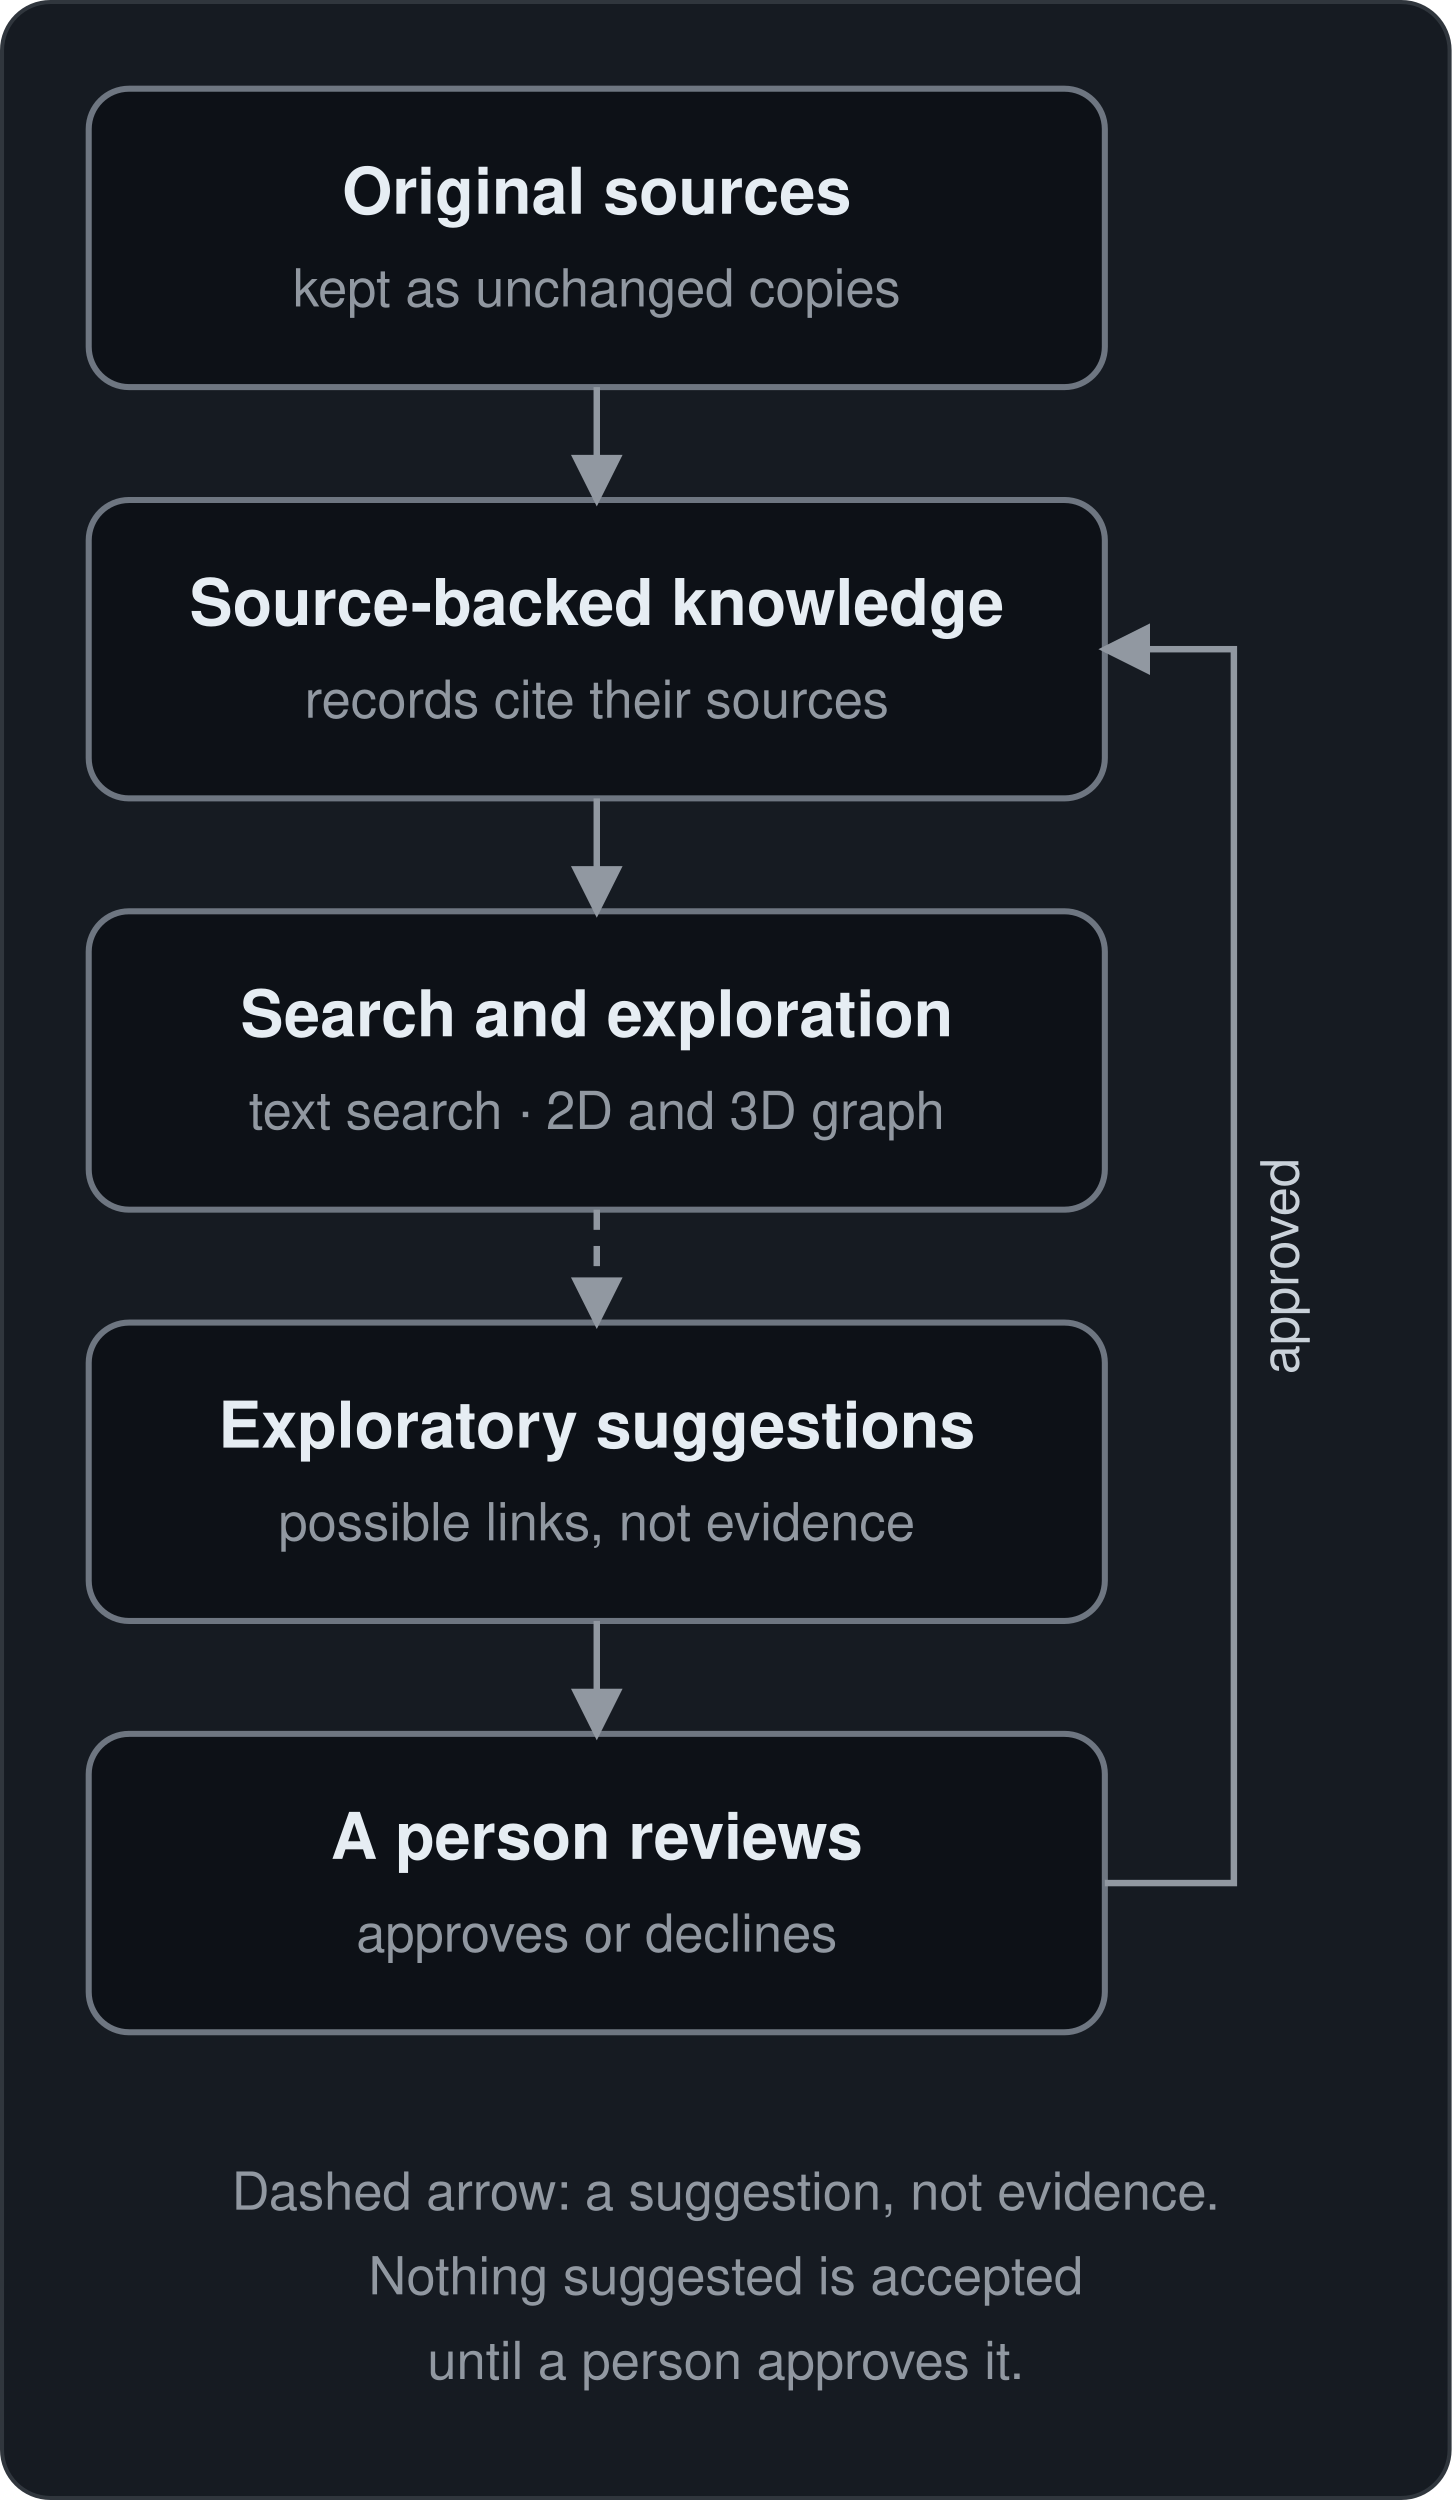
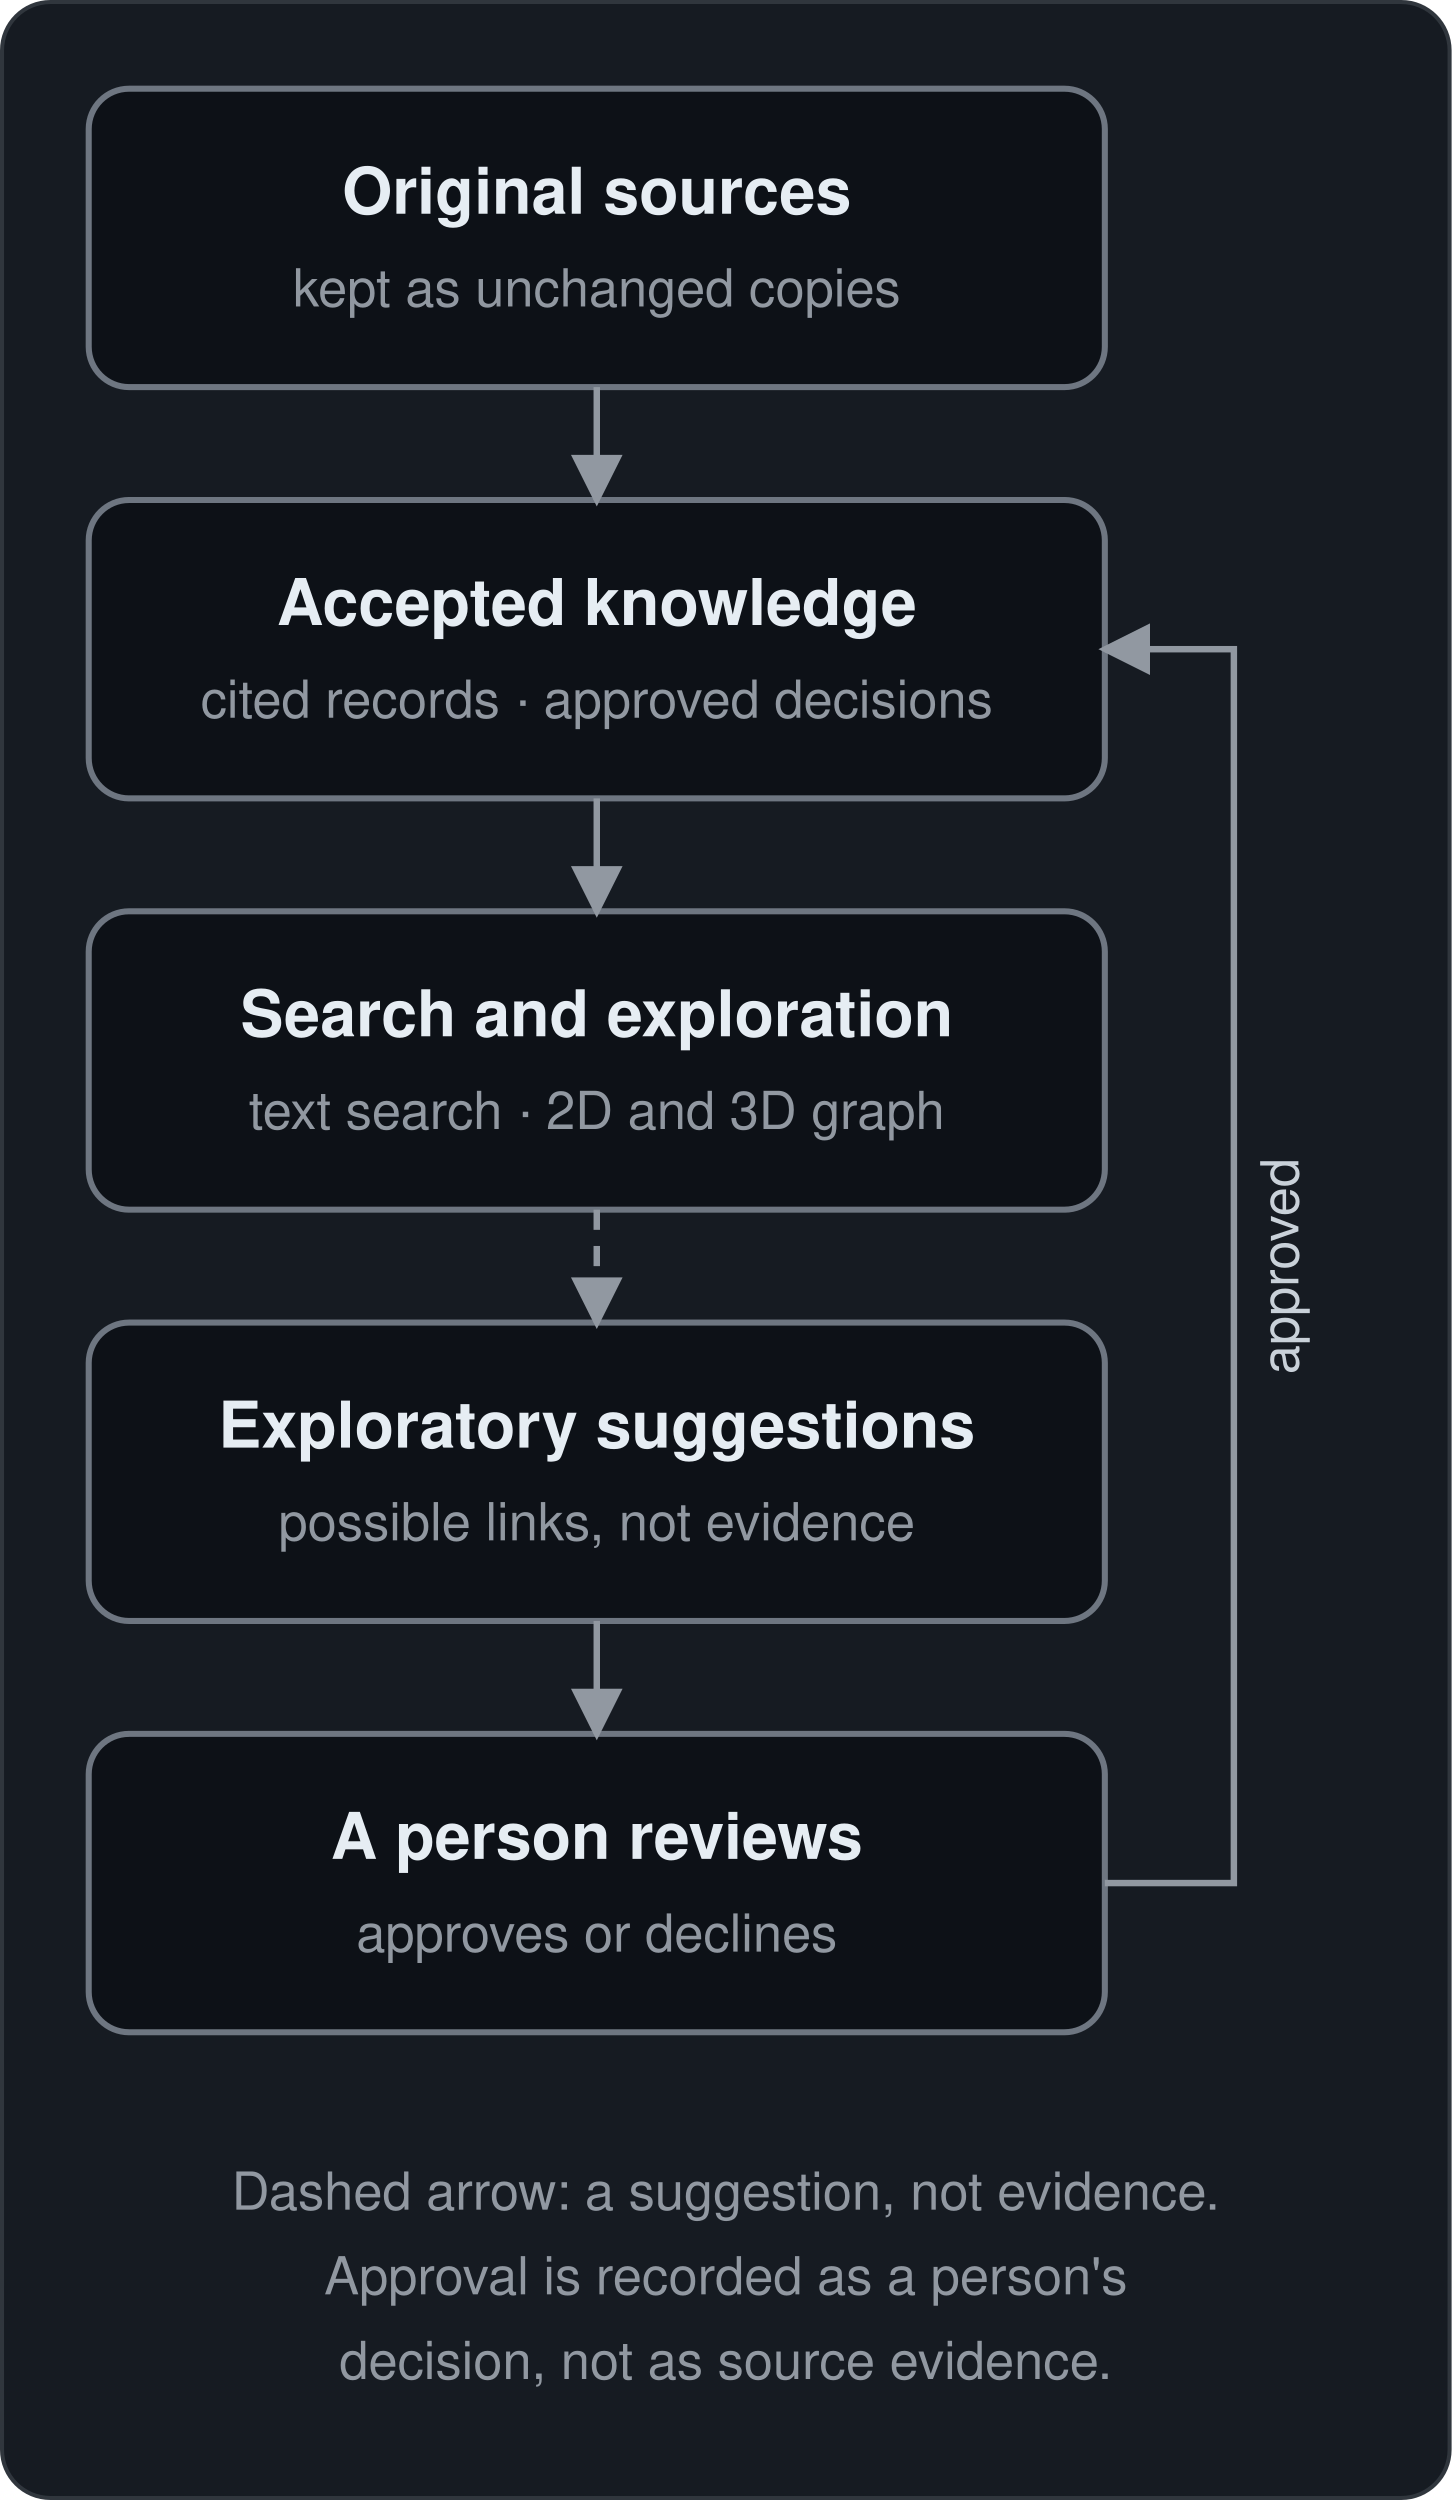
<svg xmlns="http://www.w3.org/2000/svg" role="img" width="360" height="620" viewBox="0 0 360 620" aria-labelledby="title desc">
  <style>
    text { font-family: -apple-system, BlinkMacSystemFont, "Segoe UI", Helvetica, Arial, sans-serif; }
    .card { fill: #161b22; stroke: #30363d; stroke-width: 1; }
    .box { fill: #0d1117; stroke: #6e7681; stroke-width: 1.5; }
    .title { fill: #e6edf3; font-size: 16px; font-weight: 600; text-anchor: middle; }
    .subtitle { fill: #9198a1; font-size: 13px; text-anchor: middle; }
    .arrow { fill: none; stroke: #9198a1; stroke-width: 1.6; marker-end: url(#arrowhead); }
    .exploratory { stroke-dasharray: 5 4; }
    .arrow-label { fill: #c9d1d9; font-size: 13px; text-anchor: middle; }
    .legend { fill: #9198a1; font-size: 13px; text-anchor: middle; }
  </style>
  <defs>
    <marker id="arrowhead" markerWidth="8" markerHeight="8" refX="7" refY="4" orient="auto" markerUnits="strokeWidth">
      <path d="M 0 0 L 8 4 L 0 8 z" fill="#9198a1" />
    </marker>
  </defs>
  <rect class="card" x="0.5" y="0.5" width="359" height="619" rx="12" />
  <rect class="box" x="22" y="22" width="252" height="74" rx="10" />
  <text class="title" x="148" y="53">Original sources</text>
  <text class="subtitle" x="148" y="76">kept as unchanged copies</text>
  <rect class="box" x="22" y="124" width="252" height="74" rx="10" />
-   <text class="title" x="148" y="155">Source-backed knowledge</text>
-   <text class="subtitle" x="148" y="178">records cite their sources</text>
+   <text class="title" x="148" y="155">Accepted knowledge</text>
+   <text class="subtitle" x="148" y="178">cited records · approved decisions</text>
  <rect class="box" x="22" y="226" width="252" height="74" rx="10" />
  <text class="title" x="148" y="257">Search and exploration</text>
  <text class="subtitle" x="148" y="280">text search · 2D and 3D graph</text>
  <rect class="box" x="22" y="328" width="252" height="74" rx="10" />
  <text class="title" x="148" y="359">Exploratory suggestions</text>
  <text class="subtitle" x="148" y="382">possible links, not evidence</text>
  <rect class="box" x="22" y="430" width="252" height="74" rx="10" />
  <text class="title" x="148" y="461">A person reviews</text>
  <text class="subtitle" x="148" y="484">approves or declines</text>
  <path class="arrow" d="M 148 96 V 124" />
  <path class="arrow" d="M 148 198 V 226" />
  <path class="arrow exploratory" d="M 148 300 V 328" />
  <path class="arrow" d="M 148 402 V 430" />
  <path class="arrow" d="M 274 467 H 306 V 161 H 274" />
  <text class="arrow-label" x="322" y="314" transform="rotate(-90 322 314)">approved</text>
  <text class="legend" x="180" y="548">Dashed arrow: a suggestion, not evidence.</text>
-   <text class="legend" x="180" y="569">Nothing suggested is accepted</text>
-   <text class="legend" x="180" y="590">until a person approves it.</text>
+   <text class="legend" x="180" y="569">Approval is recorded as a person's</text>
+   <text class="legend" x="180" y="590">decision, not as source evidence.</text>
</svg>
